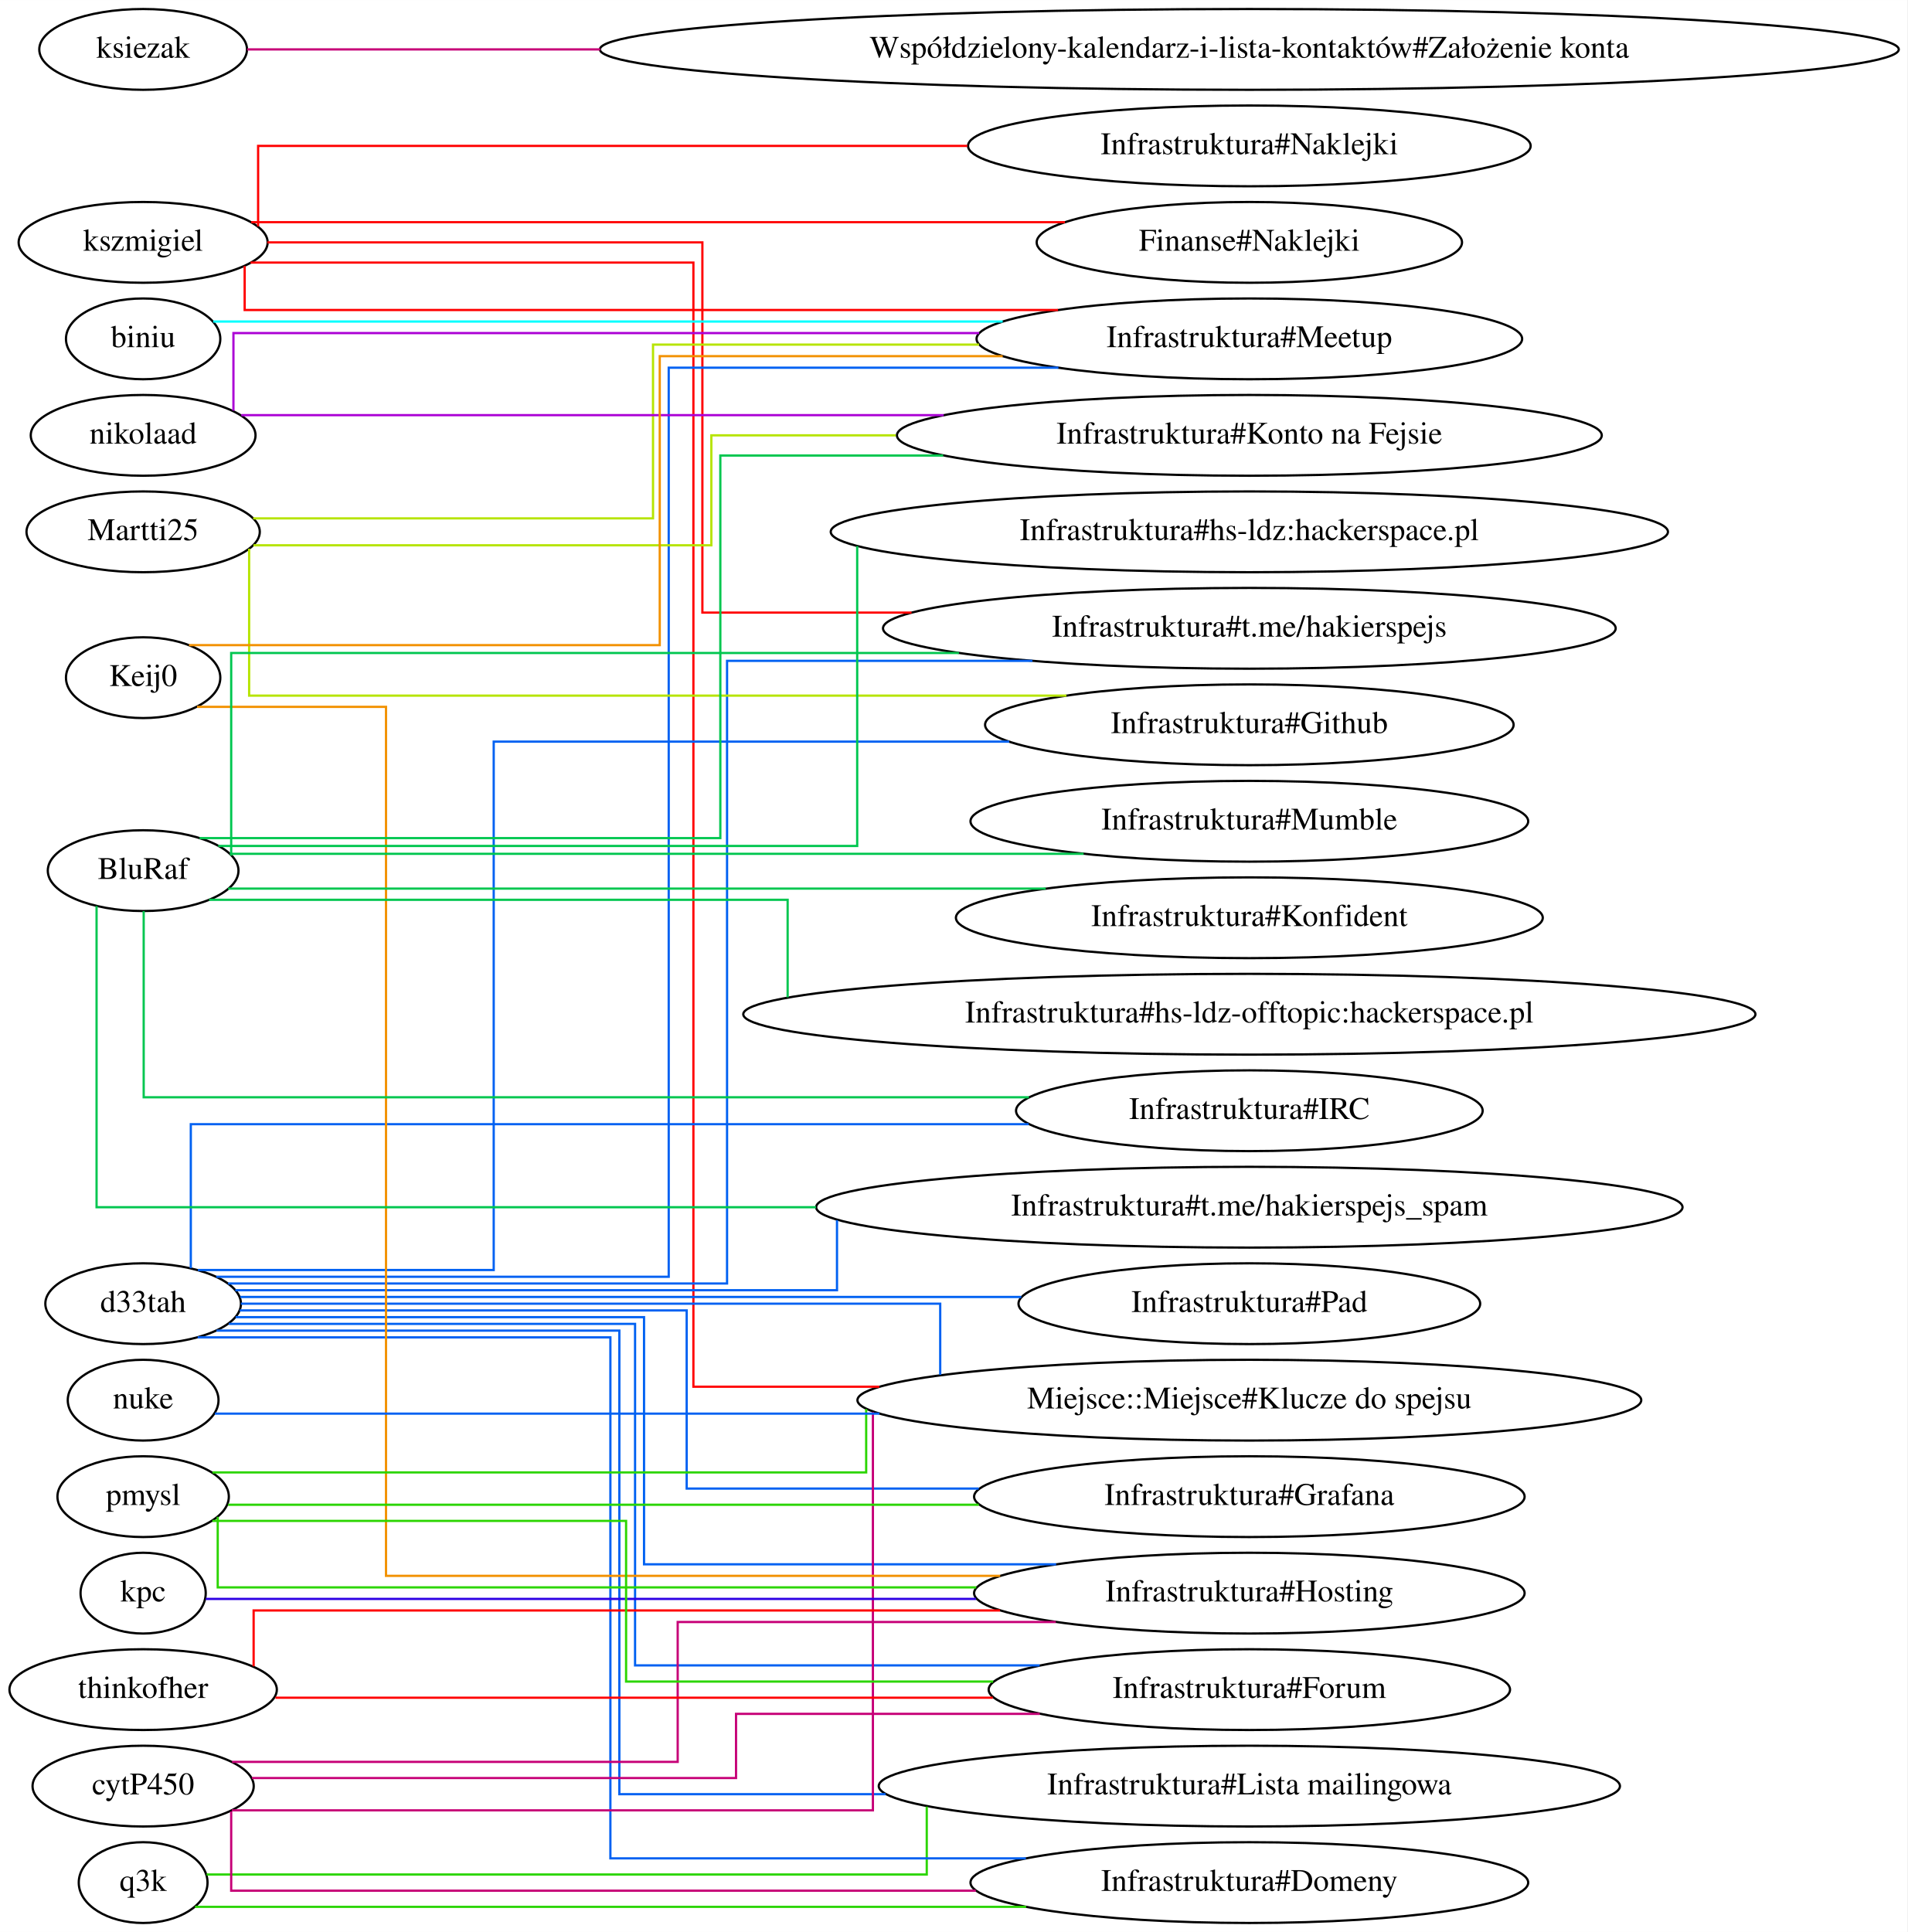
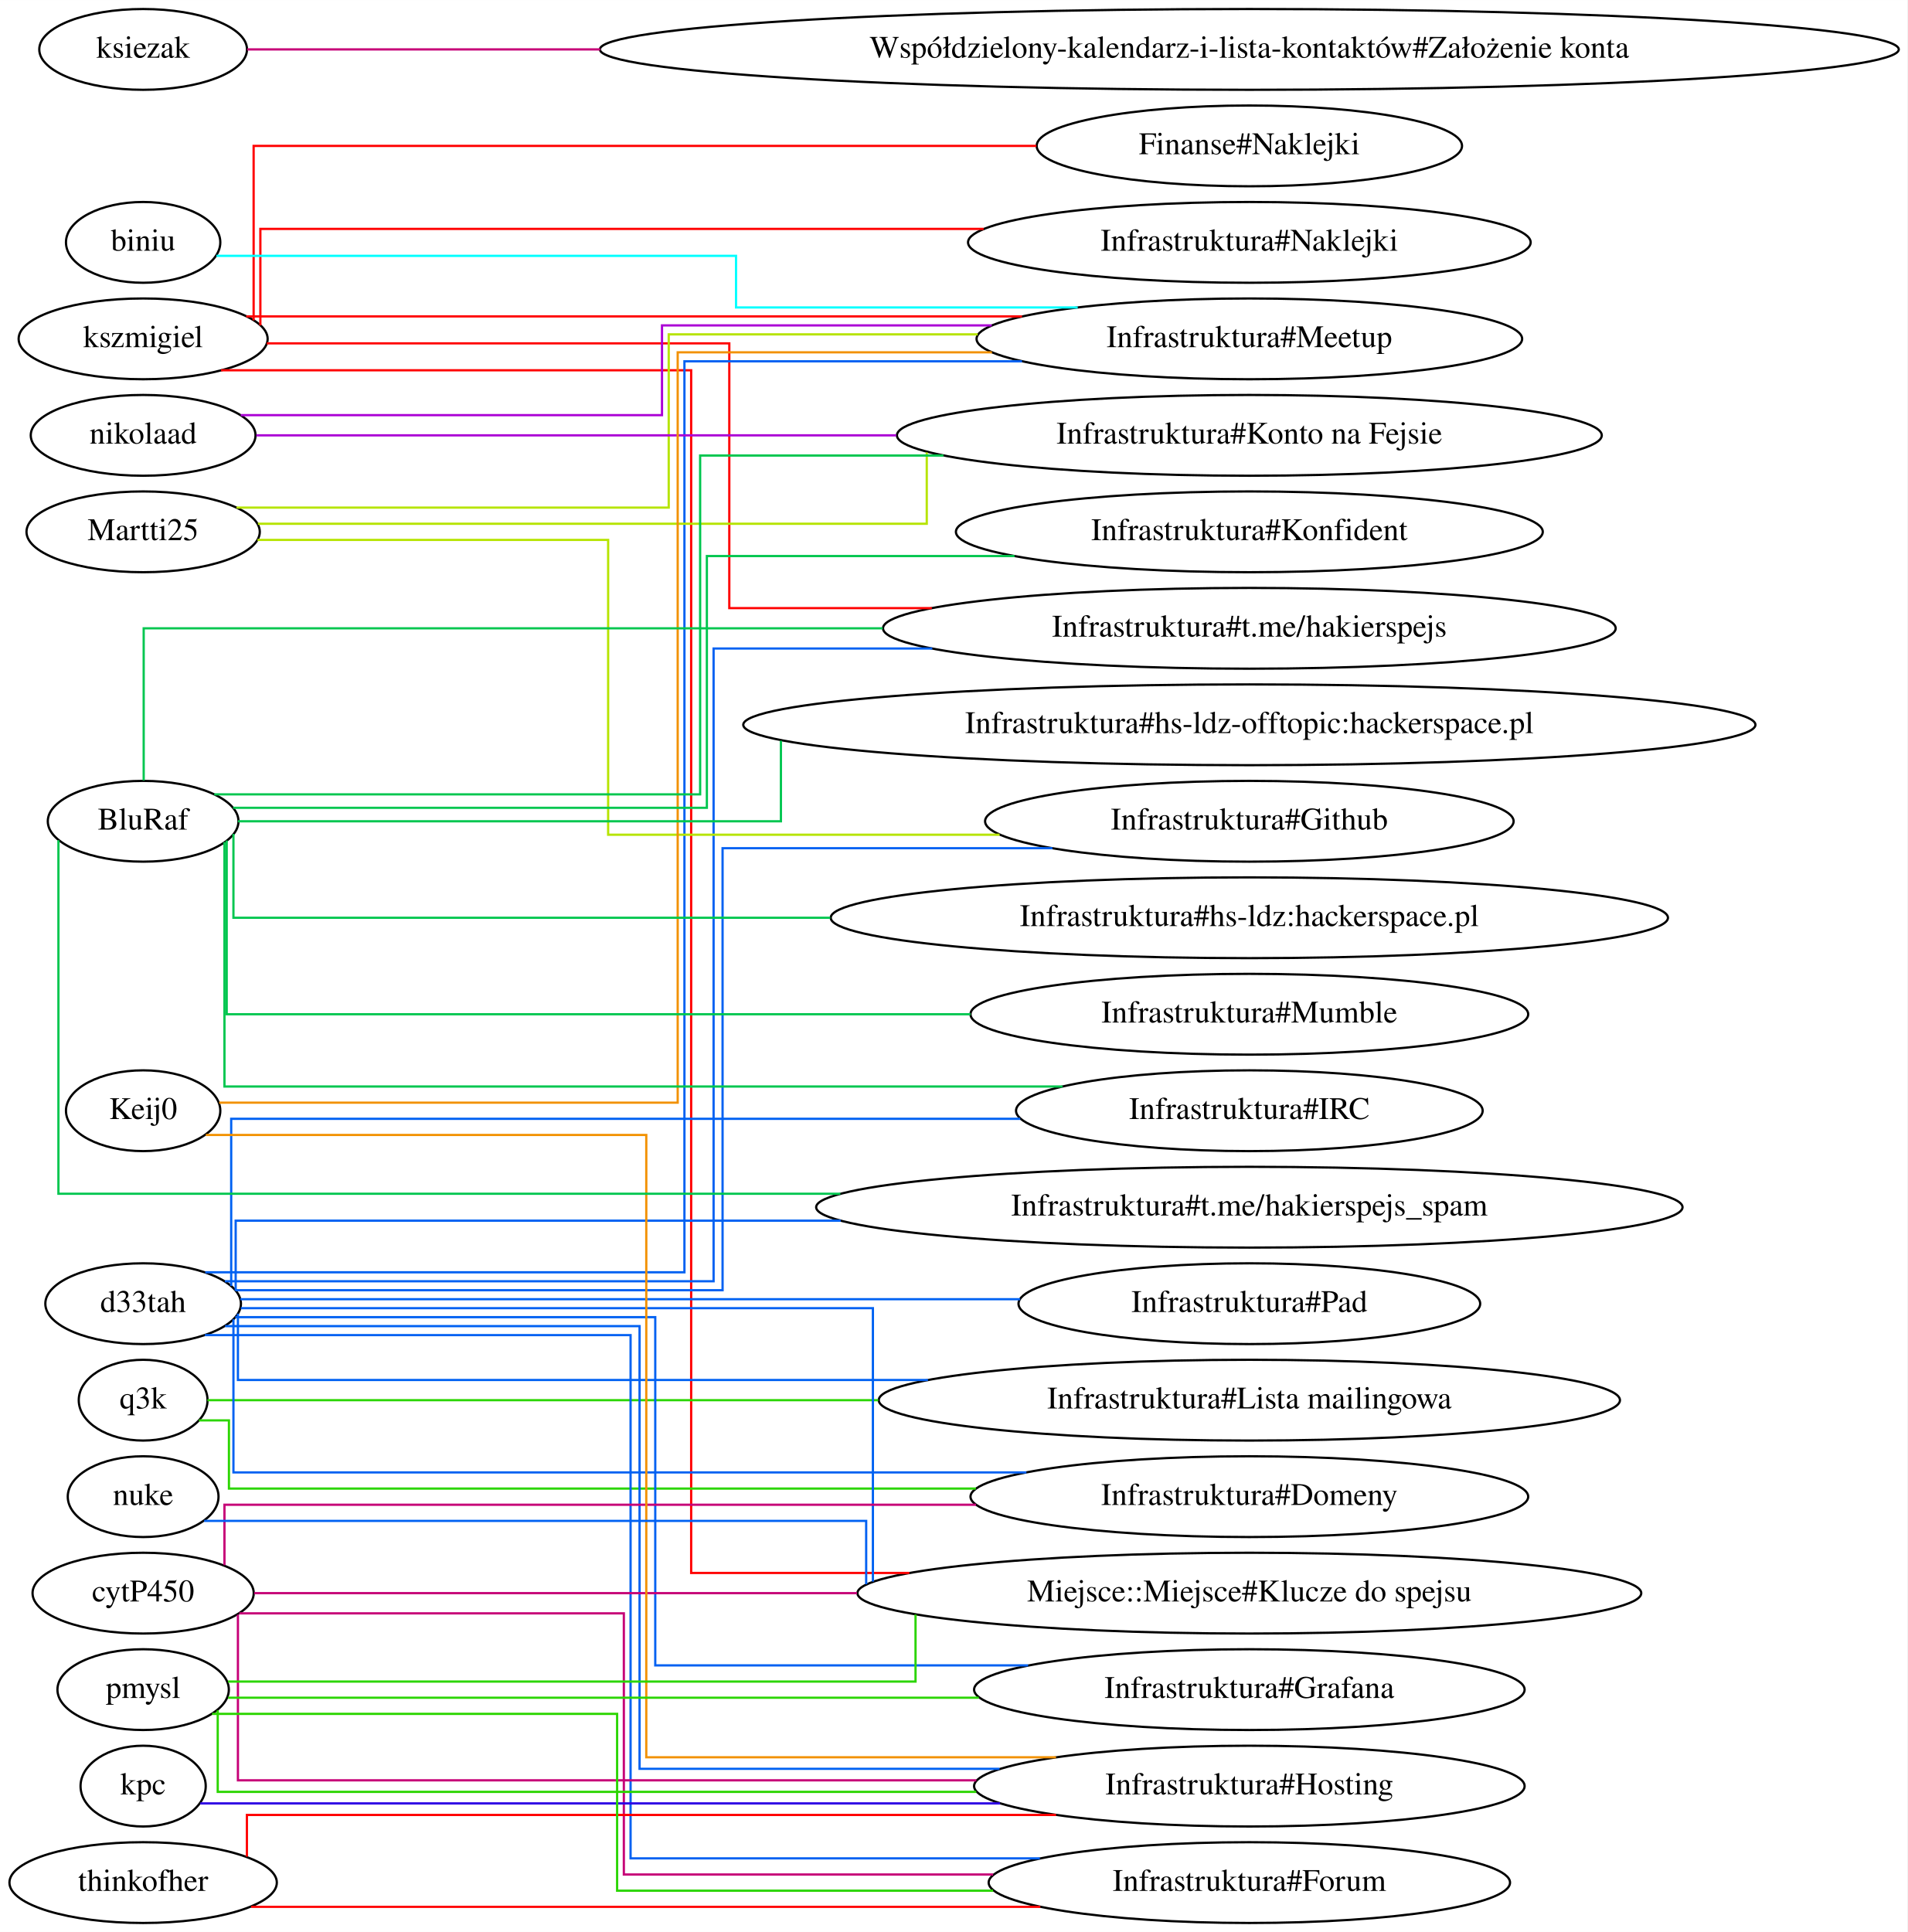
<svg xmlns="http://www.w3.org/2000/svg" width="850pt" height="861pt" viewBox="0.00 0.00 850.04 861.00">
  <g id="graph0" class="graph" transform="scale(1 1) rotate(0) translate(4 857)">
    <polygon fill="#ffffff" stroke="transparent" points="-4,4 -4,-857 846.038,-857 846.038,4 -4,4" />
    <g id="node1" class="node">
-       <ellipse fill="none" stroke="#000000" cx="59.795" cy="-749" rx="55.491" ry="18" />
-       <text text-anchor="middle" x="59.795" y="-745.3" font-family="Times,serif" font-size="14.00" fill="#000000">kszmigiel</text>
+       <ellipse fill="none" stroke="#000000" cx="59.795" cy="-706" rx="55.491" ry="18" />
+       <text text-anchor="middle" x="59.795" y="-702.3" font-family="Times,serif" font-size="14.00" fill="#000000">kszmigiel</text>
    </g>
    <g id="node2" class="node">
-       <ellipse fill="none" stroke="#000000" cx="552.814" cy="-749" rx="94.783" ry="18" />
-       <text text-anchor="middle" x="552.814" y="-745.3" font-family="Times,serif" font-size="14.00" fill="#000000">Finanse#Naklejki</text>
+       <ellipse fill="none" stroke="#000000" cx="552.814" cy="-706" rx="121.578" ry="18" />
+       <text text-anchor="middle" x="552.814" y="-702.3" font-family="Times,serif" font-size="14.00" fill="#000000">Infrastruktura#Meetup</text>
    </g>
    <g id="edge1" class="edge">
-       <path fill="none" stroke="#ff0000" d="M107.965,-758C192.163,-758 366.988,-758 470.635,-758" />
+       <path fill="none" stroke="#ff0000" d="M105.734,-716C184.141,-716 345.571,-716 451.472,-716" />
    </g>
    <g id="node3" class="node">
      <ellipse fill="none" stroke="#000000" cx="552.814" cy="-577" rx="163.271" ry="18" />
      <text text-anchor="middle" x="552.814" y="-573.3" font-family="Times,serif" font-size="14.00" fill="#000000">Infrastruktura#t.me/hakierspejs</text>
    </g>
    <g id="edge2" class="edge">
-       <path fill="none" stroke="#ff0000" d="M115.11,-749C188.539,-749 309.038,-749 309.038,-749 309.038,-749 309.038,-584 309.038,-584 309.038,-584 352.224,-584 402.243,-584" />
+       <path fill="none" stroke="#ff0000" d="M114.879,-704C191.524,-704 321.038,-704 321.038,-704 321.038,-704 321.038,-586 321.038,-586 321.038,-586 363.057,-586 411.312,-586" />
    </g>
    <g id="node4" class="node">
-       <ellipse fill="none" stroke="#000000" cx="552.814" cy="-706" rx="121.578" ry="18" />
-       <text text-anchor="middle" x="552.814" y="-702.3" font-family="Times,serif" font-size="14.00" fill="#000000">Infrastruktura#Meetup</text>
+       <ellipse fill="none" stroke="#000000" cx="552.814" cy="-792" rx="94.783" ry="18" />
+       <text text-anchor="middle" x="552.814" y="-788.3" font-family="Times,serif" font-size="14.00" fill="#000000">Finanse#Naklejki</text>
    </g>
    <g id="edge3" class="edge">
-       <path fill="none" stroke="#ff0000" d="M105.038,-738.457C105.038,-729.765 105.038,-718.857 105.038,-718.857 105.038,-718.857 337.619,-718.857 467.537,-718.857" />
+       <path fill="none" stroke="#ff0000" d="M109.038,-714.246C109.038,-735.771 109.038,-792 109.038,-792 109.038,-792 327.521,-792 457.885,-792" />
    </g>
    <g id="node5" class="node">
-       <ellipse fill="none" stroke="#000000" cx="552.814" cy="-792" rx="125.378" ry="18" />
-       <text text-anchor="middle" x="552.814" y="-788.3" font-family="Times,serif" font-size="14.00" fill="#000000">Infrastruktura#Naklejki</text>
+       <ellipse fill="none" stroke="#000000" cx="552.814" cy="-749" rx="125.378" ry="18" />
+       <text text-anchor="middle" x="552.814" y="-745.3" font-family="Times,serif" font-size="14.00" fill="#000000">Infrastruktura#Naklejki</text>
    </g>
    <g id="edge4" class="edge">
-       <path fill="none" stroke="#ff0000" d="M111.038,-756.101C111.038,-768.314 111.038,-792 111.038,-792 111.038,-792 296.512,-792 427.105,-792" />
+       <path fill="none" stroke="#ff0000" d="M112.038,-712.008C112.038,-725.093 112.038,-755 112.038,-755 112.038,-755 303.847,-755 434.404,-755" />
    </g>
    <g id="node6" class="node">
-       <ellipse fill="none" stroke="#000000" cx="552.814" cy="-233" rx="174.669" ry="18" />
-       <text text-anchor="middle" x="552.814" y="-229.3" font-family="Times,serif" font-size="14.00" fill="#000000">Miejsce::Miejsce#Klucze do spejsu</text>
+       <ellipse fill="none" stroke="#000000" cx="552.814" cy="-147" rx="174.669" ry="18" />
+       <text text-anchor="middle" x="552.814" y="-143.3" font-family="Times,serif" font-size="14.00" fill="#000000">Miejsce::Miejsce#Klucze do spejsu</text>
    </g>
    <g id="edge5" class="edge">
-       <path fill="none" stroke="#ff0000" d="M107.662,-740C179.033,-740 305.038,-740 305.038,-740 305.038,-740 305.038,-239 305.038,-239 305.038,-239 342.281,-239 387.888,-239" />
+       <path fill="none" stroke="#ff0000" d="M94.529,-692C161.961,-692 304.038,-692 304.038,-692 304.038,-692 304.038,-156 304.038,-156 304.038,-156 349.346,-156 401.29,-156" />
    </g>
    <g id="node7" class="node">
-       <ellipse fill="none" stroke="#000000" cx="59.795" cy="-18" rx="28.695" ry="18" />
-       <text text-anchor="middle" x="59.795" y="-14.3" font-family="Times,serif" font-size="14.00" fill="#000000">q3k</text>
+       <ellipse fill="none" stroke="#000000" cx="59.795" cy="-233" rx="28.695" ry="18" />
+       <text text-anchor="middle" x="59.795" y="-229.3" font-family="Times,serif" font-size="14.00" fill="#000000">q3k</text>
    </g>
    <g id="node8" class="node">
-       <ellipse fill="none" stroke="#000000" cx="552.814" cy="-61" rx="165.171" ry="18" />
-       <text text-anchor="middle" x="552.814" y="-57.3" font-family="Times,serif" font-size="14.00" fill="#000000">Infrastruktura#Lista mailingowa</text>
+       <ellipse fill="none" stroke="#000000" cx="552.814" cy="-233" rx="165.171" ry="18" />
+       <text text-anchor="middle" x="552.814" y="-229.3" font-family="Times,serif" font-size="14.00" fill="#000000">Infrastruktura#Lista mailingowa</text>
    </g>
    <g id="edge6" class="edge">
-       <path fill="none" stroke="#2bd500" d="M88.079,-21.6C171.222,-21.6 409.038,-21.6 409.038,-21.6 409.038,-21.6 409.038,-40.223 409.038,-51.862" />
+       <path fill="none" stroke="#2bd500" d="M88.433,-233C145.77,-233 278.512,-233 387.454,-233" />
    </g>
    <g id="node9" class="node">
-       <ellipse fill="none" stroke="#000000" cx="552.814" cy="-18" rx="124.278" ry="18" />
-       <text text-anchor="middle" x="552.814" y="-14.3" font-family="Times,serif" font-size="14.00" fill="#000000">Infrastruktura#Domeny</text>
+       <ellipse fill="none" stroke="#000000" cx="552.814" cy="-190" rx="124.278" ry="18" />
+       <text text-anchor="middle" x="552.814" y="-186.3" font-family="Times,serif" font-size="14.00" fill="#000000">Infrastruktura#Domeny</text>
    </g>
    <g id="edge7" class="edge">
-       <path fill="none" stroke="#2bd500" d="M82.913,-7.2C148.021,-7.2 335.81,-7.2 453.336,-7.2" />
+       <path fill="none" stroke="#2bd500" d="M84.662,-224C91.967,-224 98.038,-224 98.038,-224 98.038,-224 98.038,-193.6 98.038,-193.6 98.038,-193.6 296.232,-193.6 430.942,-193.6" />
    </g>
    <g id="node10" class="node">
      <ellipse fill="none" stroke="#000000" cx="59.795" cy="-276" rx="43.592" ry="18" />
      <text text-anchor="middle" x="59.795" y="-272.3" font-family="Times,serif" font-size="14.00" fill="#000000">d33tah</text>
    </g>
+     <g id="edge8" class="edge">
+       <path fill="none" stroke="#0061f2" d="M87.468,-290C150.835,-290 301.038,-290 301.038,-290 301.038,-290 301.038,-696 301.038,-696 301.038,-696 381.533,-696 451.495,-696" />
+     </g>
    <g id="edge9" class="edge">
-       <path fill="none" stroke="#0061f2" d="M97.636,-285C169.814,-285 320.038,-285 320.038,-285 320.038,-285 320.038,-562.5 320.038,-562.5 320.038,-562.5 392.163,-562.5 456.118,-562.5" />
+       <path fill="none" stroke="#0061f2" d="M96.222,-286C166.522,-286 314.038,-286 314.038,-286 314.038,-286 314.038,-568 314.038,-568 314.038,-568 359.945,-568 411.502,-568" />
+     </g>
+     <g id="edge17" class="edge">
+       <path fill="none" stroke="#0061f2" d="M103.321,-274C191.947,-274 385.038,-274 385.038,-274 385.038,-274 385.038,-175.895 385.038,-152.136" />
+     </g>
+     <g id="edge12" class="edge">
+       <path fill="none" stroke="#0061f2" d="M102.038,-271.555C102.038,-262.339 102.038,-242 102.038,-242 102.038,-242 277.572,-242 409.566,-242" />
+     </g>
+     <g id="edge14" class="edge">
+       <path fill="none" stroke="#0061f2" d="M100.038,-269.06C100.038,-250.444 100.038,-200.8 100.038,-200.8 100.038,-200.8 320.168,-200.8 453.45,-200.8" />
+     </g>
+     <g id="node11" class="node">
+       <ellipse fill="none" stroke="#000000" cx="552.814" cy="-276" rx="102.882" ry="18" />
+       <text text-anchor="middle" x="552.814" y="-272.3" font-family="Times,serif" font-size="14.00" fill="#000000">Infrastruktura#Pad</text>
    </g>
    <g id="edge10" class="edge">
-       <path fill="none" stroke="#0061f2" d="M92.365,-288C156.729,-288 294.038,-288 294.038,-288 294.038,-288 294.038,-693.143 294.038,-693.143 294.038,-693.143 392.299,-693.143 467.723,-693.143" />
-     </g>
-     <g id="edge14" class="edge">
-       <path fill="none" stroke="#0061f2" d="M103.355,-276C198.215,-276 415.038,-276 415.038,-276 415.038,-276 415.038,-257.038 415.038,-244.298" />
-     </g>
-     <g id="edge8" class="edge">
-       <path fill="none" stroke="#0061f2" d="M92.493,-264C152.029,-264 272.038,-264 272.038,-264 272.038,-264 272.038,-57.4 272.038,-57.4 272.038,-57.4 328.452,-57.4 390.705,-57.4" />
+       <path fill="none" stroke="#0061f2" d="M103.115,-278C180.303,-278 343.563,-278 450.672,-278" />
+     </g>
+     <g id="node12" class="node">
+       <ellipse fill="none" stroke="#000000" cx="552.814" cy="-61" rx="122.678" ry="18" />
+       <text text-anchor="middle" x="552.814" y="-57.3" font-family="Times,serif" font-size="14.00" fill="#000000">Infrastruktura#Hosting</text>
+     </g>
+     <g id="edge11" class="edge">
+       <path fill="none" stroke="#0061f2" d="M96.329,-266C159.168,-266 281.038,-266 281.038,-266 281.038,-266 281.038,-68.714 281.038,-68.714 281.038,-68.714 366.433,-68.714 441.488,-68.714" />
+     </g>
+     <g id="node13" class="node">
+       <ellipse fill="none" stroke="#000000" cx="552.814" cy="-319" rx="193.066" ry="18" />
+       <text text-anchor="middle" x="552.814" y="-315.3" font-family="Times,serif" font-size="14.00" fill="#000000">Infrastruktura#t.me/hakierspejs_spam</text>
+     </g>
+     <g id="edge13" class="edge">
+       <path fill="none" stroke="#0061f2" d="M101.038,-281.781C101.038,-292.188 101.038,-313 101.038,-313 101.038,-313 245.226,-313 370.687,-313" />
+     </g>
+     <g id="node14" class="node">
+       <ellipse fill="none" stroke="#000000" cx="552.814" cy="-491" rx="117.779" ry="18" />
+       <text text-anchor="middle" x="552.814" y="-487.3" font-family="Times,serif" font-size="14.00" fill="#000000">Infrastruktura#Github</text>
    </g>
    <g id="edge15" class="edge">
-       <path fill="none" stroke="#0061f2" d="M84.09,-261C139.023,-261 268.038,-261 268.038,-261 268.038,-261 268.038,-28.8 268.038,-28.8 268.038,-28.8 371.092,-28.8 453.213,-28.8" />
-     </g>
-     <g id="node11" class="node">
+       <path fill="none" stroke="#0061f2" d="M101,-282C173.909,-282 318.038,-282 318.038,-282 318.038,-282 318.038,-479 318.038,-479 318.038,-479 398.373,-479 465.058,-479" />
+     </g>
+     <g id="node15" class="node">
+       <ellipse fill="none" stroke="#000000" cx="552.814" cy="-18" rx="116.18" ry="18" />
+       <text text-anchor="middle" x="552.814" y="-14.3" font-family="Times,serif" font-size="14.00" fill="#000000">Infrastruktura#Forum</text>
+     </g>
+     <g id="edge16" class="edge">
+       <path fill="none" stroke="#0061f2" d="M87.309,-262C145.766,-262 277.038,-262 277.038,-262 277.038,-262 277.038,-28.8 277.038,-28.8 277.038,-28.8 379.444,-28.8 459.449,-28.8" />
+     </g>
+     <g id="node16" class="node">
      <ellipse fill="none" stroke="#000000" cx="552.814" cy="-362" rx="103.981" ry="18" />
      <text text-anchor="middle" x="552.814" y="-358.3" font-family="Times,serif" font-size="14.00" fill="#000000">Infrastruktura#IRC</text>
    </g>
-     <g id="edge11" class="edge">
-       <path fill="none" stroke="#0061f2" d="M81.038,-291.805C81.038,-315.12 81.038,-356 81.038,-356 81.038,-356 316.224,-356 454.488,-356" />
-     </g>
-     <g id="node12" class="node">
-       <ellipse fill="none" stroke="#000000" cx="552.814" cy="-147" rx="122.678" ry="18" />
-       <text text-anchor="middle" x="552.814" y="-143.3" font-family="Times,serif" font-size="14.00" fill="#000000">Infrastruktura#Hosting</text>
-     </g>
-     <g id="edge12" class="edge">
-       <path fill="none" stroke="#0061f2" d="M101.001,-270C165.506,-270 283.038,-270 283.038,-270 283.038,-270 283.038,-159.857 283.038,-159.857 283.038,-159.857 387.762,-159.857 466.713,-159.857" />
-     </g>
-     <g id="node13" class="node">
-       <ellipse fill="none" stroke="#000000" cx="552.814" cy="-104" rx="116.18" ry="18" />
-       <text text-anchor="middle" x="552.814" y="-100.3" font-family="Times,serif" font-size="14.00" fill="#000000">Infrastruktura#Forum</text>
-     </g>
-     <g id="edge13" class="edge">
-       <path fill="none" stroke="#0061f2" d="M97.984,-267C160.799,-267 279.038,-267 279.038,-267 279.038,-267 279.038,-114.8 279.038,-114.8 279.038,-114.8 380.051,-114.8 459.361,-114.8" />
-     </g>
-     <g id="node14" class="node">
-       <ellipse fill="none" stroke="#000000" cx="552.814" cy="-319" rx="193.066" ry="18" />
-       <text text-anchor="middle" x="552.814" y="-315.3" font-family="Times,serif" font-size="14.00" fill="#000000">Infrastruktura#t.me/hakierspejs_spam</text>
-     </g>
-     <g id="edge16" class="edge">
-       <path fill="none" stroke="#0061f2" d="M100.86,-282C184.98,-282 369.038,-282 369.038,-282 369.038,-282 369.038,-302.812 369.038,-313.219" />
-     </g>
-     <g id="node15" class="node">
-       <ellipse fill="none" stroke="#000000" cx="552.814" cy="-190" rx="122.678" ry="18" />
-       <text text-anchor="middle" x="552.814" y="-186.3" font-family="Times,serif" font-size="14.00" fill="#000000">Infrastruktura#Grafana</text>
-     </g>
-     <g id="edge17" class="edge">
-       <path fill="none" stroke="#0061f2" d="M102.824,-273C172.435,-273 302.038,-273 302.038,-273 302.038,-273 302.038,-193.6 302.038,-193.6 302.038,-193.6 367.956,-193.6 432.2,-193.6" />
-     </g>
-     <g id="node16" class="node">
-       <ellipse fill="none" stroke="#000000" cx="552.814" cy="-534" rx="117.779" ry="18" />
-       <text text-anchor="middle" x="552.814" y="-530.3" font-family="Times,serif" font-size="14.00" fill="#000000">Infrastruktura#Github</text>
-     </g>
    <g id="edge18" class="edge">
-       <path fill="none" stroke="#0061f2" d="M84.208,-291C128.151,-291 216.038,-291 216.038,-291 216.038,-291 216.038,-526.5 216.038,-526.5 216.038,-526.5 347.18,-526.5 445.793,-526.5" />
+       <path fill="none" stroke="#0061f2" d="M99.038,-283.901C99.038,-304.525 99.038,-358.4 99.038,-358.4 99.038,-358.4 316.882,-358.4 450.695,-358.4" />
    </g>
    <g id="node17" class="node">
-       <ellipse fill="none" stroke="#000000" cx="552.814" cy="-276" rx="102.882" ry="18" />
-       <text text-anchor="middle" x="552.814" y="-272.3" font-family="Times,serif" font-size="14.00" fill="#000000">Infrastruktura#Pad</text>
+       <ellipse fill="none" stroke="#000000" cx="552.814" cy="-104" rx="122.678" ry="18" />
+       <text text-anchor="middle" x="552.814" y="-100.3" font-family="Times,serif" font-size="14.00" fill="#000000">Infrastruktura#Grafana</text>
    </g>
    <g id="edge19" class="edge">
-       <path fill="none" stroke="#0061f2" d="M103.115,-279C180.421,-279 344.06,-279 451.161,-279" />
+       <path fill="none" stroke="#0061f2" d="M100.864,-270C166.576,-270 288.038,-270 288.038,-270 288.038,-270 288.038,-114.8 288.038,-114.8 288.038,-114.8 378.942,-114.8 454.221,-114.8" />
    </g>
    <g id="node18" class="node">
-       <ellipse fill="none" stroke="#000000" cx="59.795" cy="-61" rx="49.291" ry="18" />
-       <text text-anchor="middle" x="59.795" y="-57.3" font-family="Times,serif" font-size="14.00" fill="#000000">cytP450</text>
+       <ellipse fill="none" stroke="#000000" cx="59.795" cy="-147" rx="49.291" ry="18" />
+       <text text-anchor="middle" x="59.795" y="-143.3" font-family="Times,serif" font-size="14.00" fill="#000000">cytP450</text>
+     </g>
+     <g id="edge22" class="edge">
+       <path fill="none" stroke="#c60077" d="M109.325,-147C171.836,-147 282.708,-147 377.953,-147" />
+     </g>
+     <g id="edge23" class="edge">
+       <path fill="none" stroke="#c60077" d="M96.038,-159.466C96.038,-171.009 96.038,-186.4 96.038,-186.4 96.038,-186.4 295.693,-186.4 431.006,-186.4" />
+     </g>
+     <g id="edge21" class="edge">
+       <path fill="none" stroke="#c60077" d="M102.038,-137.43C102.038,-115.516 102.038,-63.571 102.038,-63.571 102.038,-63.571 297.618,-63.571 431.124,-63.571" />
    </g>
    <g id="edge20" class="edge">
-       <path fill="none" stroke="#c60077" d="M99.351,-50.2C186.029,-50.2 385.038,-50.2 385.038,-50.2 385.038,-50.2 385.038,-197.754 385.038,-227.726" />
-     </g>
-     <g id="edge23" class="edge">
-       <path fill="none" stroke="#c60077" d="M99.038,-49.719C99.038,-35.928 99.038,-14.4 99.038,-14.4 99.038,-14.4 296.504,-14.4 430.912,-14.4" />
-     </g>
-     <g id="edge22" class="edge">
-       <path fill="none" stroke="#c60077" d="M99.403,-71.8C167.149,-71.8 298.038,-71.8 298.038,-71.8 298.038,-71.8 298.038,-134.143 298.038,-134.143 298.038,-134.143 392.646,-134.143 466.558,-134.143" />
-     </g>
-     <g id="edge21" class="edge">
-       <path fill="none" stroke="#c60077" d="M108.261,-64.6C184.546,-64.6 324.038,-64.6 324.038,-64.6 324.038,-64.6 324.038,-93.2 324.038,-93.2 324.038,-93.2 396.173,-93.2 459.432,-93.2" />
+       <path fill="none" stroke="#c60077" d="M102.635,-138C165.157,-138 274.038,-138 274.038,-138 274.038,-138 274.038,-21.6 274.038,-21.6 274.038,-21.6 361.633,-21.6 438.621,-21.6" />
    </g>
    <g id="node19" class="node">
      <ellipse fill="none" stroke="#000000" cx="59.795" cy="-620" rx="51.991" ry="18" />
      <text text-anchor="middle" x="59.795" y="-616.3" font-family="Times,serif" font-size="14.00" fill="#000000">Martti25</text>
    </g>
+     <g id="edge24" class="edge">
+       <path fill="none" stroke="#b6e400" d="M101.403,-630.8C168.715,-630.8 294.038,-630.8 294.038,-630.8 294.038,-630.8 294.038,-708 294.038,-708 294.038,-708 364.411,-708 431.76,-708" />
+     </g>
    <g id="edge26" class="edge">
-       <path fill="none" stroke="#b6e400" d="M108.823,-626C175.627,-626 287.038,-626 287.038,-626 287.038,-626 287.038,-703.429 287.038,-703.429 287.038,-703.429 362.047,-703.429 432.368,-703.429" />
-     </g>
-     <g id="edge25" class="edge">
-       <path fill="none" stroke="#b6e400" d="M107.038,-612.463C107.038,-593.811 107.038,-547 107.038,-547 107.038,-547 342.676,-547 471.311,-547" />
+       <path fill="none" stroke="#b6e400" d="M110.758,-616.4C172.12,-616.4 267.038,-616.4 267.038,-616.4 267.038,-616.4 267.038,-485 267.038,-485 267.038,-485 361.266,-485 441.507,-485" />
    </g>
    <g id="node20" class="node">
      <ellipse fill="none" stroke="#000000" cx="552.814" cy="-663" rx="157.072" ry="18" />
      <text text-anchor="middle" x="552.814" y="-659.3" font-family="Times,serif" font-size="14.00" fill="#000000">Infrastruktura#Konto na Fejsie</text>
    </g>
-     <g id="edge24" class="edge">
-       <path fill="none" stroke="#b6e400" d="M108.923,-614C182.567,-614 313.038,-614 313.038,-614 313.038,-614 313.038,-663 313.038,-663 313.038,-663 350.176,-663 395.22,-663" />
+     <g id="edge25" class="edge">
+       <path fill="none" stroke="#b6e400" d="M110.952,-623.6C207.957,-623.6 409.038,-623.6 409.038,-623.6 409.038,-623.6 409.038,-643.954 409.038,-655.403" />
    </g>
    <g id="node21" class="node">
-       <ellipse fill="none" stroke="#000000" cx="59.795" cy="-706" rx="34.394" ry="18" />
-       <text text-anchor="middle" x="59.795" y="-702.3" font-family="Times,serif" font-size="14.00" fill="#000000">biniu</text>
+       <ellipse fill="none" stroke="#000000" cx="59.795" cy="-749" rx="34.394" ry="18" />
+       <text text-anchor="middle" x="59.795" y="-745.3" font-family="Times,serif" font-size="14.00" fill="#000000">biniu</text>
    </g>
    <g id="edge27" class="edge">
-       <path fill="none" stroke="#00ffff" d="M91.009,-713.714C160.279,-713.714 329.659,-713.714 442.877,-713.714" />
+       <path fill="none" stroke="#00ffff" d="M92.461,-743C163.16,-743 324.038,-743 324.038,-743 324.038,-743 324.038,-720 324.038,-720 324.038,-720 409.81,-720 476.317,-720" />
    </g>
    <g id="node22" class="node">
      <ellipse fill="none" stroke="#000000" cx="59.795" cy="-663" rx="50.091" ry="18" />
      <text text-anchor="middle" x="59.795" y="-659.3" font-family="Times,serif" font-size="14.00" fill="#000000">nikolaad</text>
    </g>
+     <g id="edge28" class="edge">
+       <path fill="none" stroke="#ab00d5" d="M103.29,-672C170.275,-672 291.038,-672 291.038,-672 291.038,-672 291.038,-712 291.038,-712 291.038,-712 367.659,-712 437.995,-712" />
+     </g>
    <g id="edge29" class="edge">
-       <path fill="none" stroke="#ab00d5" d="M100.038,-674.032C100.038,-687.519 100.038,-708.571 100.038,-708.571 100.038,-708.571 298.237,-708.571 432.37,-708.571" />
-     </g>
-     <g id="edge28" class="edge">
-       <path fill="none" stroke="#ab00d5" d="M103.547,-672C173.068,-672 311.622,-672 416.58,-672" />
+       <path fill="none" stroke="#ab00d5" d="M110.24,-663C176.809,-663 297.062,-663 395.432,-663" />
    </g>
    <g id="node23" class="node">
-       <ellipse fill="none" stroke="#000000" cx="59.795" cy="-555" rx="34.394" ry="18" />
-       <text text-anchor="middle" x="59.795" y="-551.3" font-family="Times,serif" font-size="14.00" fill="#000000">Keij0</text>
+       <ellipse fill="none" stroke="#000000" cx="59.795" cy="-362" rx="34.394" ry="18" />
+       <text text-anchor="middle" x="59.795" y="-358.3" font-family="Times,serif" font-size="14.00" fill="#000000">Keij0</text>
    </g>
    <g id="edge30" class="edge">
-       <path fill="none" stroke="#f29100" d="M80.227,-569.5C136.576,-569.5 290.038,-569.5 290.038,-569.5 290.038,-569.5 290.038,-698.286 290.038,-698.286 290.038,-698.286 370.888,-698.286 442.896,-698.286" />
+       <path fill="none" stroke="#f29100" d="M93.676,-365.6C159.451,-365.6 298.038,-365.6 298.038,-365.6 298.038,-365.6 298.038,-700 298.038,-700 298.038,-700 370.472,-700 438.096,-700" />
    </g>
    <g id="edge31" class="edge">
-       <path fill="none" stroke="#f29100" d="M83.817,-542C115.707,-542 168.038,-542 168.038,-542 168.038,-542 168.038,-154.714 168.038,-154.714 168.038,-154.714 328.124,-154.714 441.779,-154.714" />
+       <path fill="none" stroke="#f29100" d="M87.742,-351.2C147.854,-351.2 284.038,-351.2 284.038,-351.2 284.038,-351.2 284.038,-73.857 284.038,-73.857 284.038,-73.857 388.047,-73.857 466.662,-73.857" />
    </g>
    <g id="node24" class="node">
-       <ellipse fill="none" stroke="#000000" cx="59.795" cy="-469" rx="42.494" ry="18" />
-       <text text-anchor="middle" x="59.795" y="-465.3" font-family="Times,serif" font-size="14.00" fill="#000000">BluRaf</text>
+       <ellipse fill="none" stroke="#000000" cx="59.795" cy="-491" rx="42.494" ry="18" />
+       <text text-anchor="middle" x="59.795" y="-487.3" font-family="Times,serif" font-size="14.00" fill="#000000">BluRaf</text>
+     </g>
+     <g id="edge32" class="edge">
+       <path fill="none" stroke="#00c64f" d="M60.038,-509.238C60.038,-534.483 60.038,-577 60.038,-577 60.038,-577 245.969,-577 389.411,-577" />
+     </g>
+     <g id="edge33" class="edge">
+       <path fill="none" stroke="#00c64f" d="M22.038,-482.54C22.038,-448.712 22.038,-325 22.038,-325 22.038,-325 216.93,-325 370.522,-325" />
+     </g>
+     <g id="edge39" class="edge">
+       <path fill="none" stroke="#00c64f" d="M96.038,-481.725C96.038,-453.861 96.038,-372.8 96.038,-372.8 96.038,-372.8 337.815,-372.8 469.565,-372.8" />
+     </g>
+     <g id="edge38" class="edge">
+       <path fill="none" stroke="#00c64f" d="M91.487,-503C158.41,-503 308.038,-503 308.038,-503 308.038,-503 308.038,-654 308.038,-654 308.038,-654 360.264,-654 416.469,-654" />
+     </g>
+     <g id="node25" class="node">
+       <ellipse fill="none" stroke="#000000" cx="552.814" cy="-405" rx="124.278" ry="18" />
+       <text text-anchor="middle" x="552.814" y="-401.3" font-family="Times,serif" font-size="14.00" fill="#000000">Infrastruktura#Mumble</text>
    </g>
    <g id="edge34" class="edge">
-       <path fill="none" stroke="#00c64f" d="M99.038,-475.667C99.038,-497.582 99.038,-566 99.038,-566 99.038,-566 289.263,-566 423.387,-566" />
+       <path fill="none" stroke="#00c64f" d="M97.038,-482.44C97.038,-460.687 97.038,-405 97.038,-405 97.038,-405 293.616,-405 428.572,-405" />
+     </g>
+     <g id="node26" class="node">
+       <ellipse fill="none" stroke="#000000" cx="552.814" cy="-620" rx="130.777" ry="18" />
+       <text text-anchor="middle" x="552.814" y="-616.3" font-family="Times,serif" font-size="14.00" fill="#000000">Infrastruktura#Konfident</text>
    </g>
    <g id="edge35" class="edge">
-       <path fill="none" stroke="#00c64f" d="M60.038,-450.943C60.038,-421.892 60.038,-368 60.038,-368 60.038,-368 310.816,-368 454.573,-368" />
-     </g>
-     <g id="edge38" class="edge">
-       <path fill="none" stroke="#00c64f" d="M39.038,-453.231C39.038,-414.719 39.038,-319 39.038,-319 39.038,-319 213.962,-319 359.675,-319" />
-     </g>
-     <g id="edge33" class="edge">
-       <path fill="none" stroke="#00c64f" d="M84.929,-483.5C149.658,-483.5 317.038,-483.5 317.038,-483.5 317.038,-483.5 317.038,-654 317.038,-654 317.038,-654 364.204,-654 416.345,-654" />
-     </g>
-     <g id="node25" class="node">
-       <ellipse fill="none" stroke="#000000" cx="552.814" cy="-620" rx="186.567" ry="18" />
-       <text text-anchor="middle" x="552.814" y="-616.3" font-family="Times,serif" font-size="14.00" fill="#000000">Infrastruktura#hs-ldz:hackerspace.pl</text>
-     </g>
-     <g id="edge32" class="edge">
-       <path fill="none" stroke="#00c64f" d="M93.251,-480C174.959,-480 378.038,-480 378.038,-480 378.038,-480 378.038,-586.233 378.038,-613.621" />
-     </g>
-     <g id="node26" class="node">
-       <ellipse fill="none" stroke="#000000" cx="552.814" cy="-491" rx="124.278" ry="18" />
-       <text text-anchor="middle" x="552.814" y="-487.3" font-family="Times,serif" font-size="14.00" fill="#000000">Infrastruktura#Mumble</text>
+       <path fill="none" stroke="#00c64f" d="M99.883,-497C170.816,-497 311.038,-497 311.038,-497 311.038,-497 311.038,-609.2 311.038,-609.2 311.038,-609.2 382.831,-609.2 448.174,-609.2" />
+     </g>
+     <g id="node27" class="node">
+       <ellipse fill="none" stroke="#000000" cx="552.814" cy="-534" rx="225.56" ry="18" />
+       <text text-anchor="middle" x="552.814" y="-530.3" font-family="Times,serif" font-size="14.00" fill="#000000">Infrastruktura#hs-ldz-offtopic:hackerspace.pl</text>
    </g>
    <g id="edge36" class="edge">
-       <path fill="none" stroke="#00c64f" d="M98.481,-476.5C180.429,-476.5 372.682,-476.5 478.954,-476.5" />
-     </g>
-     <g id="node27" class="node">
-       <ellipse fill="none" stroke="#000000" cx="552.814" cy="-448" rx="130.777" ry="18" />
-       <text text-anchor="middle" x="552.814" y="-444.3" font-family="Times,serif" font-size="14.00" fill="#000000">Infrastruktura#Konfident</text>
+       <path fill="none" stroke="#00c64f" d="M102.042,-491C181.223,-491 344.038,-491 344.038,-491 344.038,-491 344.038,-514.686 344.038,-526.899" />
+     </g>
+     <g id="node28" class="node">
+       <ellipse fill="none" stroke="#000000" cx="552.814" cy="-448" rx="186.567" ry="18" />
+       <text text-anchor="middle" x="552.814" y="-444.3" font-family="Times,serif" font-size="14.00" fill="#000000">Infrastruktura#hs-ldz:hackerspace.pl</text>
    </g>
    <g id="edge37" class="edge">
-       <path fill="none" stroke="#00c64f" d="M97.662,-461C175.003,-461 352.989,-461 462.061,-461" />
-     </g>
-     <g id="node28" class="node">
-       <ellipse fill="none" stroke="#000000" cx="552.814" cy="-405" rx="225.56" ry="18" />
-       <text text-anchor="middle" x="552.814" y="-401.3" font-family="Times,serif" font-size="14.00" fill="#000000">Infrastruktura#hs-ldz-offtopic:hackerspace.pl</text>
-     </g>
-     <g id="edge39" class="edge">
-       <path fill="none" stroke="#00c64f" d="M89.185,-456C162.393,-456 347.038,-456 347.038,-456 347.038,-456 347.038,-426.712 347.038,-412.525" />
+       <path fill="none" stroke="#00c64f" d="M100.038,-485.378C100.038,-473.723 100.038,-448 100.038,-448 100.038,-448 241.316,-448 366.038,-448" />
    </g>
    <g id="node29" class="node">
-       <ellipse fill="none" stroke="#000000" cx="59.795" cy="-147" rx="27.895" ry="18" />
-       <text text-anchor="middle" x="59.795" y="-143.3" font-family="Times,serif" font-size="14.00" fill="#000000">kpc</text>
+       <ellipse fill="none" stroke="#000000" cx="59.795" cy="-61" rx="27.895" ry="18" />
+       <text text-anchor="middle" x="59.795" y="-57.3" font-family="Times,serif" font-size="14.00" fill="#000000">kpc</text>
    </g>
    <g id="edge40" class="edge">
-       <path fill="none" stroke="#2e00e4" d="M87.714,-144.429C152.491,-144.429 316.219,-144.429 430.993,-144.429" />
+       <path fill="none" stroke="#2e00e4" d="M85.263,-53.286C150.234,-53.286 325.223,-53.286 441.715,-53.286" />
    </g>
    <g id="node30" class="node">
-       <ellipse fill="none" stroke="#000000" cx="59.795" cy="-104" rx="59.59" ry="18" />
-       <text text-anchor="middle" x="59.795" y="-100.3" font-family="Times,serif" font-size="14.00" fill="#000000">thinkofher</text>
+       <ellipse fill="none" stroke="#000000" cx="59.795" cy="-18" rx="59.59" ry="18" />
+       <text text-anchor="middle" x="59.795" y="-14.3" font-family="Times,serif" font-size="14.00" fill="#000000">thinkofher</text>
    </g>
    <g id="edge42" class="edge">
-       <path fill="none" stroke="#ff0000" d="M109.038,-114.396C109.038,-124.804 109.038,-139.286 109.038,-139.286 109.038,-139.286 310.24,-139.286 441.689,-139.286" />
+       <path fill="none" stroke="#ff0000" d="M106.038,-29.568C106.038,-38.068 106.038,-48.143 106.038,-48.143 106.038,-48.143 336.843,-48.143 466.671,-48.143" />
    </g>
    <g id="edge41" class="edge">
-       <path fill="none" stroke="#ff0000" d="M118.775,-100.4C197.497,-100.4 338.575,-100.4 438.5,-100.4" />
+       <path fill="none" stroke="#ff0000" d="M107.965,-7.2C189.256,-7.2 355.022,-7.2 459.649,-7.2" />
    </g>
    <g id="node31" class="node">
-       <ellipse fill="none" stroke="#000000" cx="59.795" cy="-190" rx="38.194" ry="18" />
-       <text text-anchor="middle" x="59.795" y="-186.3" font-family="Times,serif" font-size="14.00" fill="#000000">pmysl</text>
+       <ellipse fill="none" stroke="#000000" cx="59.795" cy="-104" rx="38.194" ry="18" />
+       <text text-anchor="middle" x="59.795" y="-100.3" font-family="Times,serif" font-size="14.00" fill="#000000">pmysl</text>
+     </g>
+     <g id="edge44" class="edge">
+       <path fill="none" stroke="#2bd500" d="M97.62,-107.6C187.044,-107.6 404.038,-107.6 404.038,-107.6 404.038,-107.6 404.038,-125.802 404.038,-137.462" />
+     </g>
+     <g id="edge45" class="edge">
+       <path fill="none" stroke="#2bd500" d="M93.038,-94.778C93.038,-81.462 93.038,-58.429 93.038,-58.429 93.038,-58.429 294.896,-58.429 431.111,-58.429" />
    </g>
    <g id="edge43" class="edge">
-       <path fill="none" stroke="#2bd500" d="M90.693,-200.8C171.348,-200.8 382.038,-200.8 382.038,-200.8 382.038,-200.8 382.038,-220.453 382.038,-229.052" />
+       <path fill="none" stroke="#2bd500" d="M90.511,-93.2C149.099,-93.2 271.038,-93.2 271.038,-93.2 271.038,-93.2 271.038,-14.4 271.038,-14.4 271.038,-14.4 360.503,-14.4 438.611,-14.4" />
    </g>
    <g id="edge46" class="edge">
-       <path fill="none" stroke="#2bd500" d="M93.038,-181.028C93.038,-169.117 93.038,-149.571 93.038,-149.571 93.038,-149.571 294.896,-149.571 431.111,-149.571" />
-     </g>
-     <g id="edge44" class="edge">
-       <path fill="none" stroke="#2bd500" d="M90.634,-179.2C150.15,-179.2 275.038,-179.2 275.038,-179.2 275.038,-179.2 275.038,-107.6 275.038,-107.6 275.038,-107.6 362.015,-107.6 438.629,-107.6" />
-     </g>
-     <g id="edge45" class="edge">
-       <path fill="none" stroke="#2bd500" d="M97.662,-186.4C168.294,-186.4 322.871,-186.4 432.235,-186.4" />
+       <path fill="none" stroke="#2bd500" d="M97.662,-100.4C168.294,-100.4 322.871,-100.4 432.235,-100.4" />
    </g>
    <g id="node32" class="node">
-       <ellipse fill="none" stroke="#000000" cx="59.795" cy="-233" rx="33.595" ry="18" />
-       <text text-anchor="middle" x="59.795" y="-229.3" font-family="Times,serif" font-size="14.00" fill="#000000">nuke</text>
+       <ellipse fill="none" stroke="#000000" cx="59.795" cy="-190" rx="33.595" ry="18" />
+       <text text-anchor="middle" x="59.795" y="-186.3" font-family="Times,serif" font-size="14.00" fill="#000000">nuke</text>
    </g>
    <g id="edge47" class="edge">
-       <path fill="none" stroke="#0061f2" d="M91.763,-227C150.869,-227 280.969,-227 387.945,-227" />
+       <path fill="none" stroke="#0061f2" d="M86.991,-179.2C164.68,-179.2 382.038,-179.2 382.038,-179.2 382.038,-179.2 382.038,-159.547 382.038,-150.948" />
    </g>
    <g id="node33" class="node">
      <ellipse fill="none" stroke="#000000" cx="59.795" cy="-835" rx="46.292" ry="18" />
      <text text-anchor="middle" x="59.795" y="-831.3" font-family="Times,serif" font-size="14.00" fill="#000000">ksiezak</text>
    </g>
    <g id="node34" class="node">
      <ellipse fill="none" stroke="#000000" cx="552.814" cy="-835" rx="289.449" ry="18" />
      <text text-anchor="middle" x="552.814" y="-831.3" font-family="Times,serif" font-size="14.00" fill="#000000">Współdzielony-kalendarz-i-lista-kontaktów#Założenie konta</text>
    </g>
    <g id="edge48" class="edge">
      <path fill="none" stroke="#c60077" d="M106.177,-835C144.41,-835 202.167,-835 263.573,-835" />
    </g>
  </g>
</svg>
